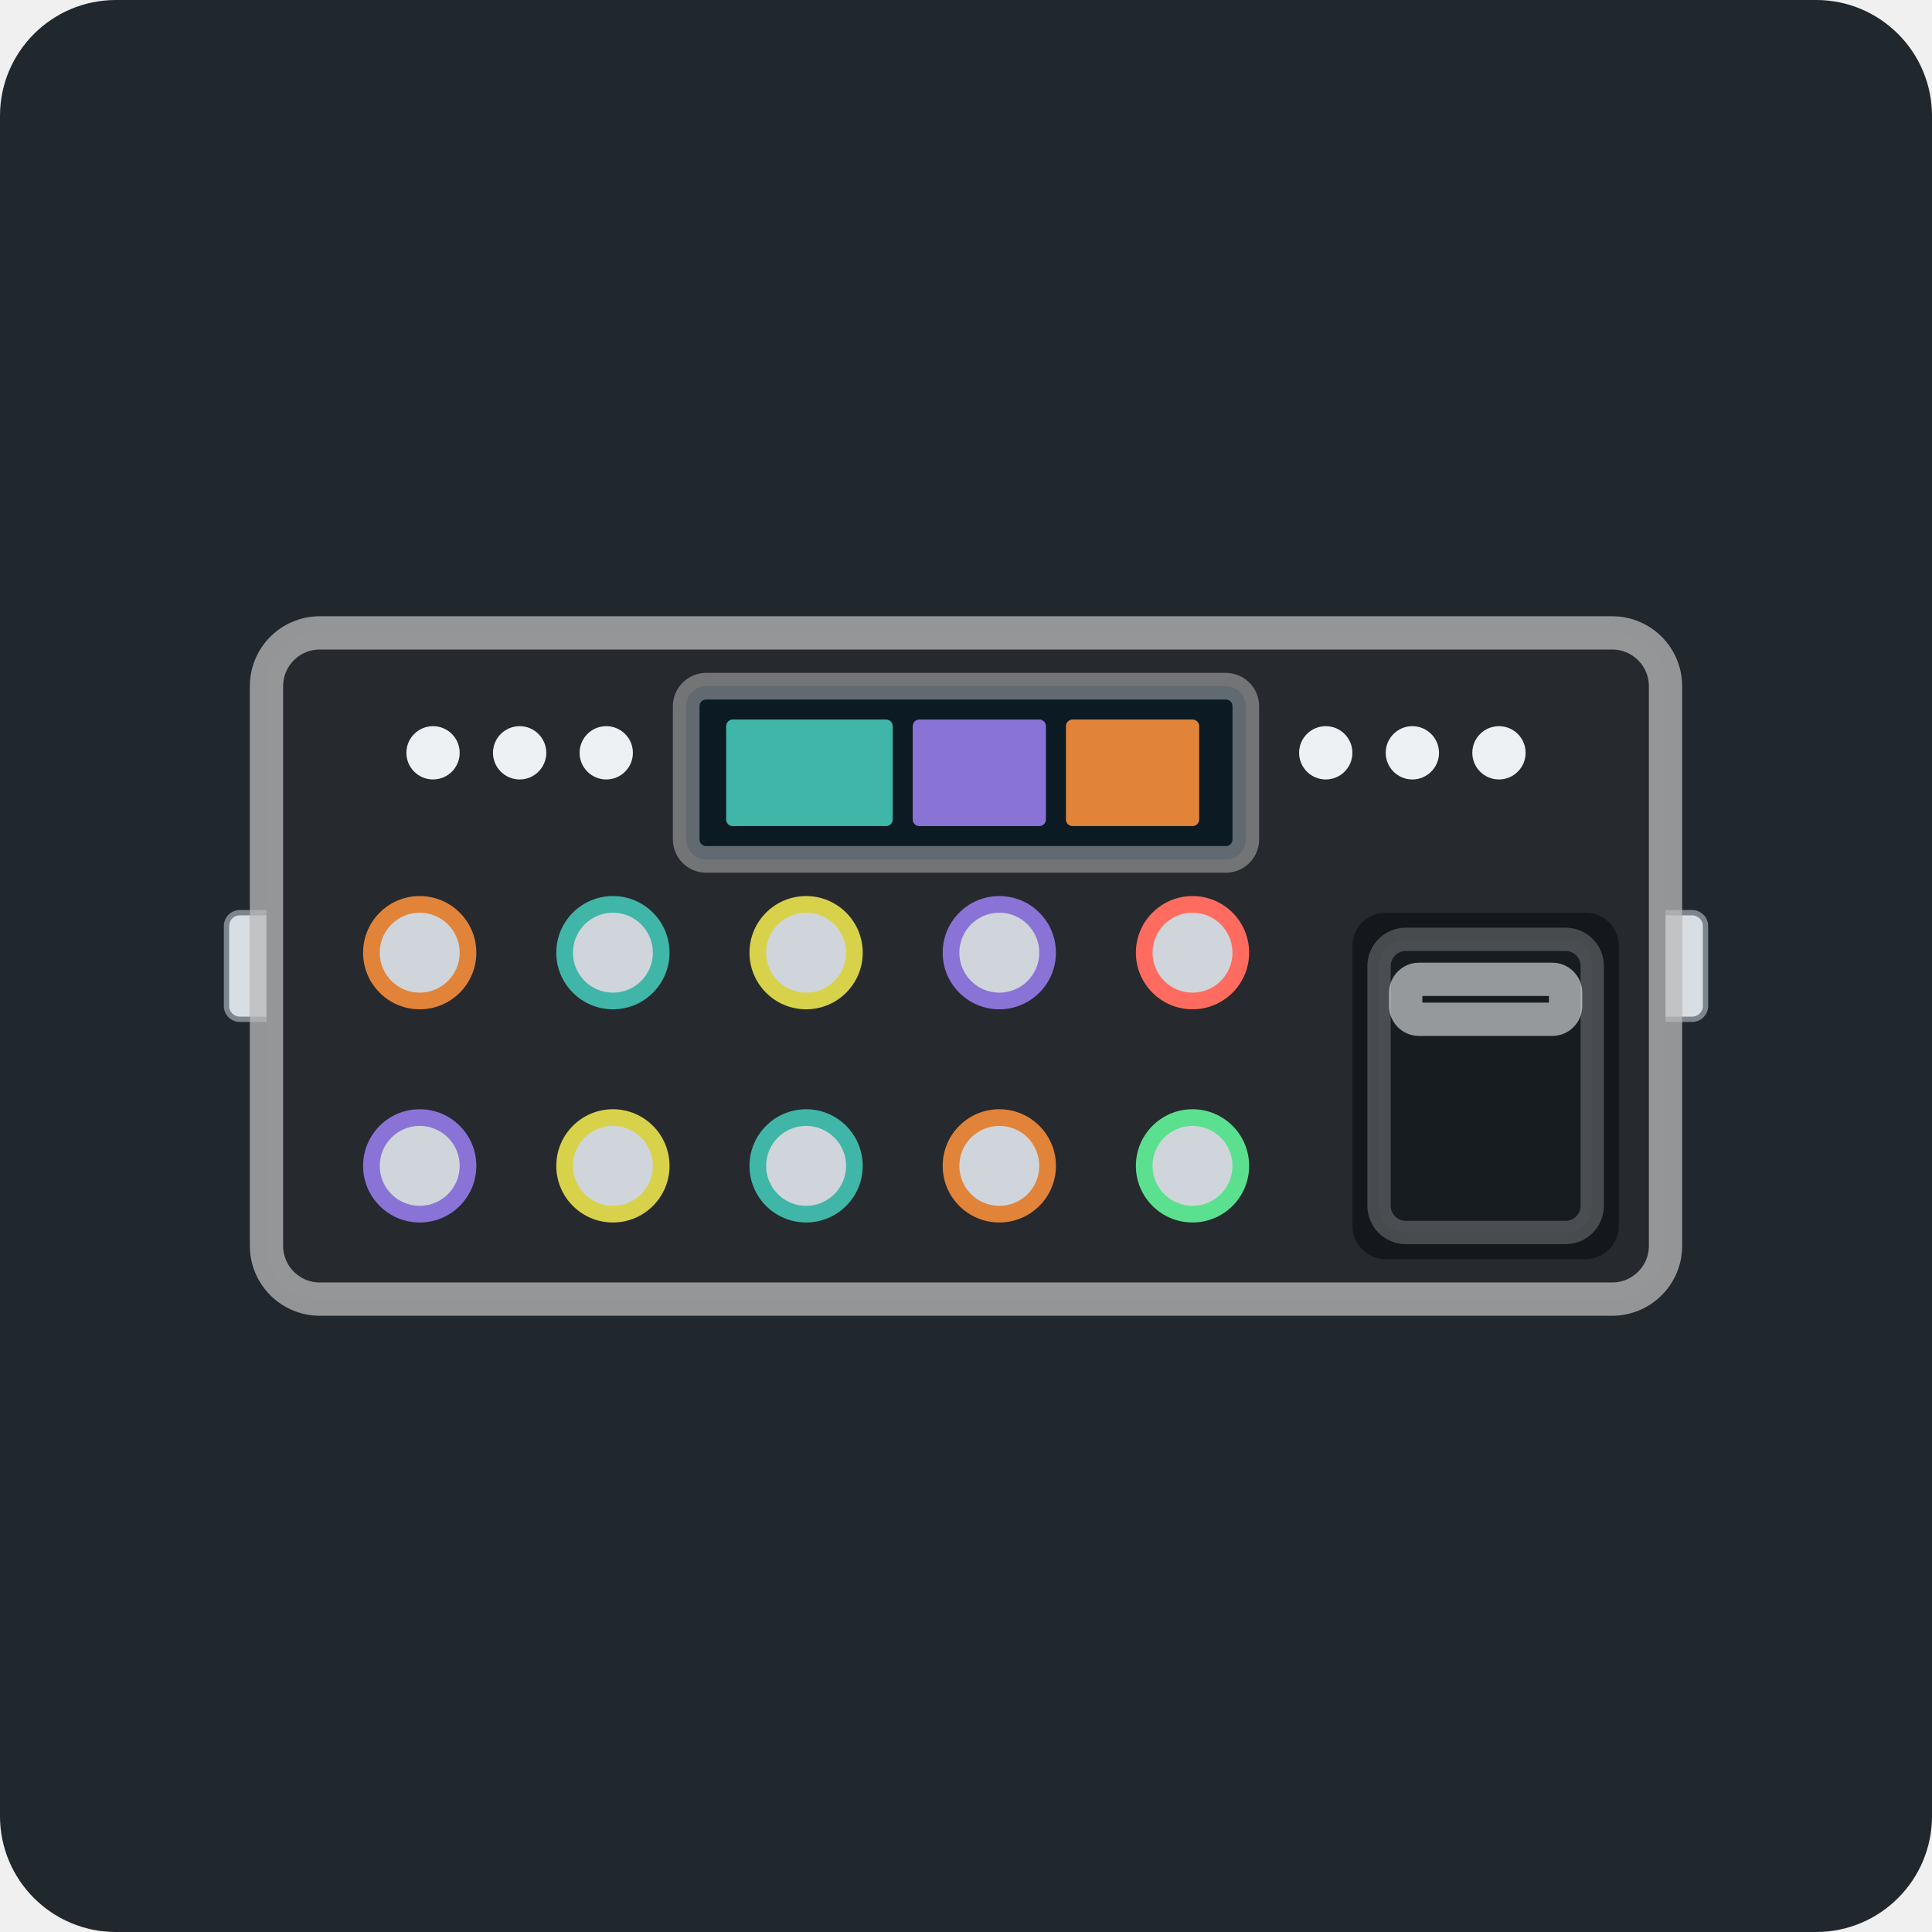
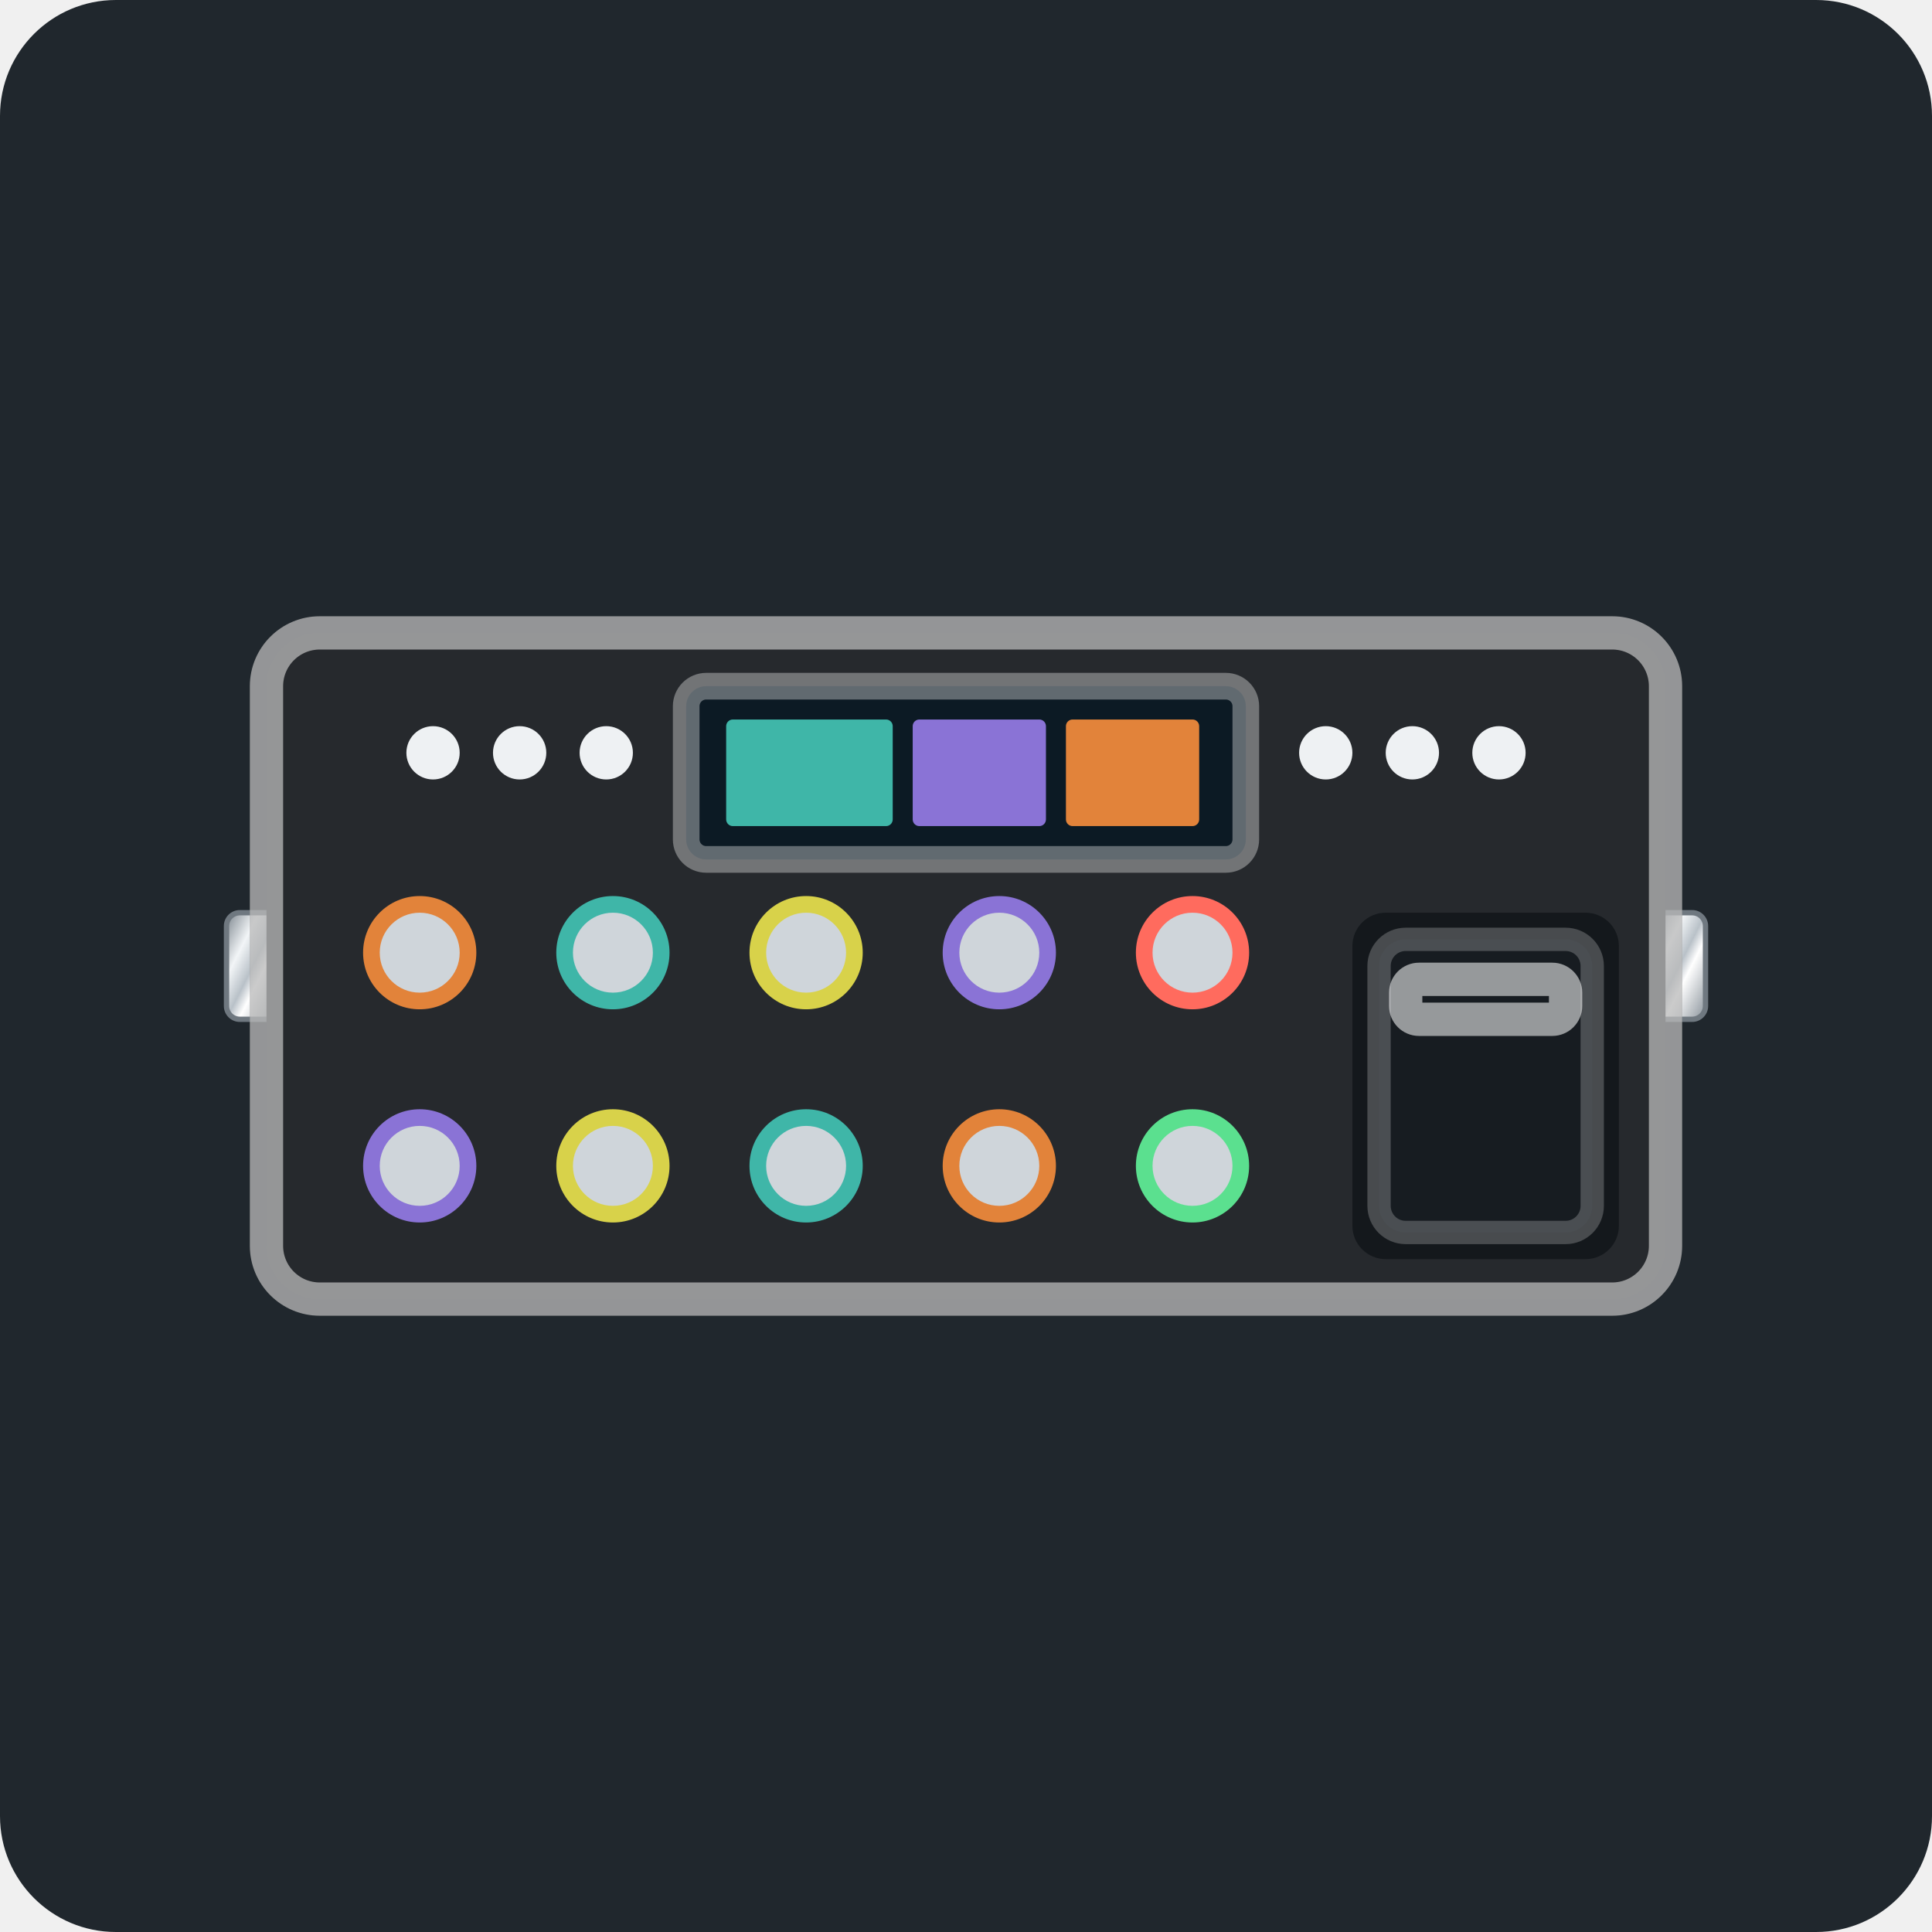
<svg xmlns="http://www.w3.org/2000/svg" viewBox="-1.45 -1.45 2.9 2.9" width="139" height="139">
-   <style>.s-bg{opacity:.5}.s-bpbody{fill:#1f6b5c}.s-bptop{fill:#2a8a76}.s-bpdiv{fill:none;stroke:rgba(0,0,0,.35);stroke-width:.015}.s-bpknob{fill:#16181b;stroke:#c9d0d5;stroke-width:.012}.s-bpmark{fill:none;stroke:#fff;stroke-width:.014;stroke-linecap:round}.s-bpsw{fill:#aab2b9;stroke:#6b747b;stroke-width:.01}.s-bplabel{fill:rgba(255,255,255,.7)}.s-rug{fill:rgba(0,0,0,.24);stroke:rgba(255,255,255,.1);stroke-width:.04}.s-rugline{fill:none;stroke:rgba(255,255,255,.07);stroke-width:.05}.light-deck .s-rug{fill:rgba(0,0,0,.07);stroke:rgba(0,0,0,.14)}.light-deck .s-rugline{stroke:rgba(0,0,0,.08)}.s-kshell{fill:#7a1e2c;stroke:rgba(0,0,0,.45);stroke-width:.025}.s-khoop{fill:none;stroke:#c3cad0;stroke-width:.045}.s-khoopw{fill:#5a1420;stroke:rgba(0,0,0,.35);stroke-width:.015}.s-lug{fill:#b9c1c8;stroke:#5d666d;stroke-width:.012}.s-kwear{fill:rgba(120,100,70,.12)}.s-kheadline{fill:none;stroke:rgba(0,0,0,.18);stroke-width:.012}.s-kglint{fill:none;stroke:rgba(255,255,255,.55);stroke-width:.035;stroke-linecap:round}.s-cymedge{fill:#6e4e16}.s-lathe{fill:none;stroke:rgba(90,58,10,.28);stroke-width:.012}.s-bell{fill:#e9c870;stroke:rgba(90,58,10,.45);stroke-width:.015}.s-bell2{fill:#f5dc93}.s-cymglint{fill:none;stroke:rgba(255,248,220,.6);stroke-width:.06;stroke-linecap:round}.s-cymglint2{fill:none;stroke:rgba(255,248,220,.3);stroke-width:.04;stroke-linecap:round}.s-seat{fill:#1b1d21;stroke:#000;stroke-width:.02}.s-stitch{fill:none;stroke:rgba(255,255,255,.18);stroke-width:.015;stroke-dasharray:.05 .04}.s-kleg{fill:none;stroke:#aab2b9;stroke-width:.05;stroke-linecap:round}.s-kfoot{fill:#22252a}.s-pedal{fill:#2b2f35;stroke:#000;stroke-width:.015}.s-pedaltop{fill:#5d656d}.s-beater{fill:#f1ede4;stroke:#555;stroke-width:.012}.s-erack{fill:none;stroke:#3c4249;stroke-width:.1;stroke-linecap:round;stroke-linejoin:round}.s-eshell{fill:#17191c;stroke:#000;stroke-width:.02}.s-emesh{fill:#3a3f46}.s-ehoop{fill:none;stroke:#8a939b;stroke-width:.035}.s-emeshline{fill:none;stroke:rgba(255,255,255,.08);stroke-width:.012}.s-etower{fill:#1d2024;stroke:#000;stroke-width:.02}.s-ecym{fill:#141518;stroke:#000;stroke-width:.02}.s-ecymzone{fill:none;stroke:rgba(255,255,255,.1);stroke-width:.03}.s-ecymbell{fill:#25282c}.s-emod{fill:#24272c;stroke:#000;stroke-width:.02}.s-escreen{fill:#2f6bf0}.s-hbring{fill:#15171a;stroke:rgba(0,0,0,.5);stroke-width:.008}.s-hbring2{fill:#efe9dc;stroke:#a89b78;stroke-width:.008}.s-hbblk{fill:#1b1c1e;stroke:#000;stroke-width:.006}.s-hbcream{fill:#efe4c4;stroke:#a89b78;stroke-width:.006}.s-pole2{fill:#8f979e}.s-hbgloss{fill:none;stroke:rgba(255,255,255,.6);stroke-width:.01;stroke-linecap:round}.s-guardblk{fill:#141518;stroke:#000;stroke-width:.012}.s-guardpearl{fill:#efeee8;stroke:#b9b5a8;stroke-width:.014}.s-headblk{fill:#141210;stroke:#000;stroke-width:.008}.s-gbind{fill:none;stroke:#efe9d6;stroke-width:.022}.s-flame{fill:none;stroke:rgba(255,255,255,.07);stroke-width:.035;stroke-linecap:round}.s-fhole{fill:none;stroke:#141210;stroke-width:.035;stroke-linecap:round}.s-fdot{fill:#141210}.s-trapeze{fill:#cfd5da;stroke:#6b747b;stroke-width:.008}.s-knobhat{fill:#d8dde1;stroke:#6b747b;stroke-width:.01}.s-knobamb{fill:#c9862a;stroke:#5a3510;stroke-width:.01}.s-switch2{fill:none;stroke:#efe9d6;stroke-width:.022;stroke-linecap:round}.s-mbody{fill:#1d2024;stroke:#000;stroke-width:.008}.s-mbody2{fill:#3a3f45;stroke:#111;stroke-width:.008}.s-msilver{fill:#c3c9ce;stroke:#6b747b;stroke-width:.008}.s-mred{fill:#b8232f;stroke:#4a0c12;stroke-width:.008}.s-mesh{fill:#bcc2c7;stroke:#6b747b;stroke-width:.01}.s-meshline{fill:none;stroke:rgba(0,0,0,.28);stroke-width:.006}.s-meshdk{fill:#2b2f34;stroke:#0d0f11;stroke-width:.01}.s-meshlinelt{fill:none;stroke:rgba(255,255,255,.2);stroke-width:.006}.s-mglint{fill:none;stroke:rgba(255,255,255,.7);stroke-width:.022;stroke-linecap:round}.s-mshine{fill:none;stroke:rgba(255,255,255,.22);stroke-width:.018;stroke-linecap:round}.s-mband{fill:#3b82f6}.s-mled{fill:#22c55e}.s-mledr{fill:#ef4444}.s-mledb{fill:#60a5fa}.s-mscreen{fill:#0c1a24;stroke:rgba(255,255,255,.25);stroke-width:.006}.s-mant{fill:none;stroke:#1d2024;stroke-width:.03;stroke-linecap:round}.s-mbase{fill:#26292e;stroke:#000;stroke-width:.01}.s-mpost{fill:none;stroke:#aab2b9;stroke-width:.04}.s-mpost2{fill:none;stroke:#aab2b9;stroke-width:.035;stroke-linecap:round}.s-myoke{fill:none;stroke:#aab2b9;stroke-width:.03}.s-mchrome{fill:#d4dadf;stroke:#6b747b;stroke-width:.01}.s-mslot{fill:none;stroke:#4b5259;stroke-width:.014}.s-mchromeline{fill:none;stroke:rgba(0,0,0,.18);stroke-width:.01}.s-mneck{fill:none;stroke:#2a2d31;stroke-width:.05;stroke-linecap:round}.s-mneckrib{fill:none;stroke:rgba(255,255,255,.22);stroke-width:.05;stroke-dasharray:.008 .018}.s-mfoam{fill:#1a1b1e;stroke:#000;stroke-width:.008}.s-mcable{fill:none;stroke:#1d2024;stroke-width:.018;stroke-linecap:round}.s-mshock{fill:none;stroke:#3a3f45;stroke-width:.03}.s-melastic{fill:none;stroke:#111;stroke-width:.012}.s-mgold{fill:#d8c48e;stroke:#8a7a48;stroke-width:.008}.s-rosette{fill:#2a1a10}.s-rosette2{fill:#e9dcc0}.s-shole{fill:#120c08}.s-abridge{fill:#2c1a12;stroke:#120a06;stroke-width:.01}.s-asaddle{fill:none;stroke:#f1ead8;stroke-width:.02;stroke-linecap:round}.s-apin{fill:#f1ead8;stroke:#8a7f62;stroke-width:.006}.s-dicase{fill:#1e3a8a}.s-ditop{fill:#2f6bf0}.s-dicap{fill:#3f4752;stroke:rgba(0,0,0,.35);stroke-width:.01}.s-discrew{fill:#9aa3ab}.s-dihole{fill:#0e1114}.s-dipin{fill:#d9dee2}.s-dilabel{fill:rgba(255,255,255,.82)}.s-dislot{fill:#0f1a3d}.s-diglint{fill:rgba(255,255,255,.14)}.s-sb1{fill:#2a120a}.s-sb2{fill:#6e2a10}.s-sb3{fill:#c9731f}.s-sb4{fill:#f0ac45}.s-red1{fill:#7d141c}.s-red2{fill:#b5222c}.s-red3{fill:#d43c42}.s-arm{fill:none;stroke:#d9dee2;stroke-width:.018;stroke-linecap:round}.s-gloss2{fill:none;stroke:rgba(255,255,255,.28);stroke-width:.035;stroke-linecap:round}.s-bodyrim{fill:none;stroke:rgba(0,0,0,.55);stroke-width:.018}.s-guard{fill:#f3f0e6;stroke:#bdb6a4;stroke-width:.014}.s-tort{fill:#3a160b}.s-tortspot{fill:#9c4a1c;opacity:.5}.s-tortspot2{fill:#c27a3a;opacity:.32}.s-guardrim{fill:none;stroke:#e9dccb;stroke-width:.012}.s-screw{fill:#cfd5da}.s-maple2{fill:#e6c487;stroke:#a87f3f;stroke-width:.008}.s-rosewood{fill:#3b2217;stroke:#1d100a;stroke-width:.008}.s-headrim{fill:none;stroke:#8c6530;stroke-width:.01}.s-fret2{fill:none;stroke:#d9dde0;stroke-width:.007}.s-pearl{fill:#efe9dc}.s-nut{fill:none;stroke:#f4f1e8;stroke-width:.02}.s-chrome2{fill:#d9dee2;stroke:#7d868d;stroke-width:.008}.s-saddle{fill:#aab2b9;stroke:#6b747b;stroke-width:.006}.s-coil{fill:#f2ead2;stroke:#a89b78;stroke-width:.008}.s-pole{fill:#5c5f63}.s-coilb{fill:#141414;stroke:#3a3a3a;stroke-width:.008}.s-pole2{fill:#8f979d}.s-knob{fill:#f2ead2;stroke:#8a7f62;stroke-width:.01}.s-knob2{fill:#2a2a2a;stroke:#b8bfc4;stroke-width:.012}.s-switch{fill:none;stroke:#f2ead2;stroke-width:.03;stroke-linecap:round}.s-str2{fill:none;stroke:rgba(235,238,240,.75);stroke-width:.005}.s-str3{fill:none;stroke:rgba(225,228,230,.8);stroke-width:.009}.s-plate{fill:rgba(214,176,74,.28);stroke:rgba(214,176,74,.6);stroke-width:.04}.s-string{fill:none;stroke:rgba(240,225,190,.45);stroke-width:.02}.s-gloss{fill:none;stroke:rgba(255,255,255,.3);stroke-width:.05;stroke-linecap:round}.s-pad{fill:#e9a23b}.s-pad2{fill:#3fb8c9}.s-plexi{fill:rgba(170,215,255,.32);stroke:rgba(200,230,255,.85);stroke-width:.05}.s-shine{fill:none;stroke:rgba(255,255,255,.55);stroke-width:.03;stroke-linecap:round}.s-staff{fill:none;stroke:rgba(20,24,28,.4);stroke-width:.018}.s-lyric{fill:rgba(255,255,255,.75)}.s-brassline{fill:none;stroke:#d6b04a;stroke-width:.08;stroke-linecap:round}.s-valve{fill:#f0d27a;stroke:#8a6a1f;stroke-width:.02}.s-line{fill:none;stroke:rgba(255,255,255,.55);stroke-width:.05;stroke-linecap:round;stroke-linejoin:round}.s-thin{fill:none;stroke:rgba(255,255,255,.32);stroke-width:.035;stroke-linecap:round}.s-boom{fill:none;stroke:#e8ecef;stroke-width:.06;stroke-linecap:round}.s-edge{stroke:rgba(0,0,0,.45);stroke-width:.05}.s-dark{fill:#14181c}.s-white{fill:#eef1f3}.s-head{fill:rgba(255,255,255,.13)}.s-glass{fill:#0c1a24;stroke:rgba(255,255,255,.35);stroke-width:.04}.s-grille{fill:#171c21;stroke:rgba(255,255,255,.22);stroke-width:.035}.s-metal{fill:rgba(222,184,86,.42);stroke:#e1bd5f;stroke-width:.045}.s-led{fill:#5be08f}.s-red{fill:#ff6b5e}.s-port{fill:#14181c;stroke:rgba(255,255,255,.6);stroke-width:.03}.s-acrylic{fill:rgba(170,215,255,.16);stroke:rgba(190,225,255,.75);stroke-width:.05}.s-beam{fill:rgba(255,214,110,.09)}.s-ped1{fill:#3fb6a8}.s-ped2{fill:#e2833a}.s-ped3{fill:#d8d24a}.s-ped4{fill:#8a73d6}.s-deck{fill:rgba(255,255,255,.05);stroke:rgba(255,255,255,.45);stroke-width:.07;stroke-dasharray:.3 .2}.s-spruce{fill:#d8ad6c}.s-burst{fill:#3b1d10}.s-burstin{fill:#cf7a2b}.s-navy{fill:#33507c}.s-maple{fill:#e3c389}.s-rose{fill:#2b1c13}.s-varnish{fill:#a24f25}.s-pg{fill:#f2efe8}.s-cream{fill:#efe6d2}.s-chrome{fill:#cfd5da}.s-str{fill:none;stroke:rgba(255,255,255,.45);stroke-width:.006}.s-bind{fill:none;stroke:#2a1a10;stroke-width:.018}.s-fret{fill:none;stroke:rgba(255,255,255,.35);stroke-width:.008}.s-cab{fill:#2b3640}.s-cabtop{fill:#36434f}.s-mesh{fill:#14181c}.s-cone{fill:#5d6a77}.s-dot{fill:rgba(255,255,255,.2)}.s-txt{fill:rgba(255,255,255,.55);font:700 .3px Archivo,Arial,sans-serif;letter-spacing:.02px}.s-wood{fill:#c08a4e}.s-wood2{fill:#7a5232}.s-red2{fill:#b5413a}.s-blk{fill:#26292d}.s-brass{fill:#d6b04a}.c-audio{fill:#2e6a99}.c-inst{fill:#6b51a3}.c-power{fill:#b85a22}.c-infra{fill:#44535e}.c-video{fill:#a3426b}</style>
+   <style>.s-bg{opacity:.5}.s-bpbody{fill:#1f6b5c}.s-bptop{fill:#2a8a76}.s-bpdiv{fill:none;stroke:rgba(0,0,0,.35);stroke-width:.015}.s-bpknob{fill:#16181b;stroke:#c9d0d5;stroke-width:.012}.s-bpmark{fill:none;stroke:#fff;stroke-width:.014;stroke-linecap:round}.s-bpsw{fill:#aab2b9;stroke:#6b747b;stroke-width:.01}.s-bplabel{fill:rgba(255,255,255,.7)}.s-rug{fill:rgba(0,0,0,.24);stroke:rgba(255,255,255,.1);stroke-width:.04}.s-rugline{fill:none;stroke:rgba(255,255,255,.07);stroke-width:.05}.light-deck .s-rug{fill:rgba(0,0,0,.07);stroke:rgba(0,0,0,.14)}.light-deck .s-rugline{stroke:rgba(0,0,0,.08)}.s-kshell{fill:#7a1e2c;stroke:rgba(0,0,0,.45);stroke-width:.025}.s-khoop{fill:none;stroke:#c3cad0;stroke-width:.045}.s-khoopw{fill:#5a1420;stroke:rgba(0,0,0,.35);stroke-width:.015}.s-lug{fill:#b9c1c8;stroke:#5d666d;stroke-width:.012}.s-kwear{fill:rgba(120,100,70,.12)}.s-kheadline{fill:none;stroke:rgba(0,0,0,.18);stroke-width:.012}.s-kglint{fill:none;stroke:rgba(255,255,255,.55);stroke-width:.035;stroke-linecap:round}.s-cymedge{fill:#6e4e16}.s-lathe{fill:none;stroke:rgba(90,58,10,.28);stroke-width:.012}.s-bell{fill:#e9c870;stroke:rgba(90,58,10,.45);stroke-width:.015}.s-bell2{fill:#f5dc93}.s-cymglint{fill:none;stroke:rgba(255,248,220,.6);stroke-width:.06;stroke-linecap:round}.s-cymglint2{fill:none;stroke:rgba(255,248,220,.3);stroke-width:.04;stroke-linecap:round}.s-seat{fill:#1b1d21;stroke:#000;stroke-width:.02}.s-stitch{fill:none;stroke:rgba(255,255,255,.18);stroke-width:.015;stroke-dasharray:.05 .04}.s-kleg{fill:none;stroke:#aab2b9;stroke-width:.05;stroke-linecap:round}.s-kfoot{fill:#22252a}.s-pedal{fill:#2b2f35;stroke:#000;stroke-width:.015}.s-pedaltop{fill:#5d656d}.s-beater{fill:#f1ede4;stroke:#555;stroke-width:.012}.s-erack{fill:none;stroke:#3c4249;stroke-width:.1;stroke-linecap:round;stroke-linejoin:round}.s-eshell{fill:#17191c;stroke:#000;stroke-width:.02}.s-emesh{fill:#3a3f46}.s-ehoop{fill:none;stroke:#8a939b;stroke-width:.035}.s-emeshline{fill:none;stroke:rgba(255,255,255,.08);stroke-width:.012}.s-etower{fill:#1d2024;stroke:#000;stroke-width:.02}.s-ecym{fill:#141518;stroke:#000;stroke-width:.02}.s-ecymzone{fill:none;stroke:rgba(255,255,255,.1);stroke-width:.03}.s-ecymbell{fill:#25282c}.s-emod{fill:#24272c;stroke:#000;stroke-width:.02}.s-escreen{fill:#2f6bf0}.s-hbring{fill:#15171a;stroke:rgba(0,0,0,.5);stroke-width:.008}.s-hbring2{fill:#efe9dc;stroke:#a89b78;stroke-width:.008}.s-hbblk{fill:url(#spHB);stroke:#000;stroke-width:.006}.s-hbcream{fill:#efe4c4;stroke:#a89b78;stroke-width:.006}.s-pole2{fill:#8f979e}.s-hbgloss{fill:none;stroke:rgba(255,255,255,.6);stroke-width:.01;stroke-linecap:round}.s-guardblk{fill:url(#spGuardB);stroke:#000;stroke-width:.012}.s-guardpearl{fill:url(#spPearl);stroke:#b9b5a8;stroke-width:.014}.s-headblk{fill:url(#spHead);stroke:#000;stroke-width:.008}.s-gbind{fill:none;stroke:#efe9d6;stroke-width:.014}.s-flame{fill:none;stroke:rgba(255,255,255,.07);stroke-width:.035;stroke-linecap:round}.s-fhole{fill:none;stroke:#141210;stroke-width:.022;stroke-linecap:round}.s-fdot{fill:#141210}.s-trapeze{fill:#cfd5da;stroke:#6b747b;stroke-width:.008}.s-knobhat{fill:url(#spChrome);stroke:#6b747b;stroke-width:.01}.s-knobamb{fill:url(#spKnobA);stroke:#5a3510;stroke-width:.01}.s-switch2{fill:none;stroke:#efe9d6;stroke-width:.022;stroke-linecap:round}.s-mbody{fill:url(#spMicBlk);stroke:#000;stroke-width:.008}.s-mbody2{fill:#3a3f45;stroke:#111;stroke-width:.008}.s-msilver{fill:url(#spMicSil);stroke:#6b747b;stroke-width:.008}.s-mred{fill:url(#spMicRed);stroke:#4a0c12;stroke-width:.008}.s-mesh{fill:url(#spMesh);stroke:#6b747b;stroke-width:.01}.s-meshline{fill:none;stroke:rgba(0,0,0,.28);stroke-width:.006}.s-meshdk{fill:url(#spMeshDk);stroke:#0d0f11;stroke-width:.01}.s-meshlinelt{fill:none;stroke:rgba(255,255,255,.2);stroke-width:.006}.s-mglint{fill:none;stroke:rgba(255,255,255,.7);stroke-width:.022;stroke-linecap:round}.s-mshine{fill:none;stroke:rgba(255,255,255,.22);stroke-width:.018;stroke-linecap:round}.s-mband{fill:#3b82f6}.s-mled{fill:#22c55e}.s-mledr{fill:#ef4444}.s-mledb{fill:#60a5fa}.s-mscreen{fill:#0c1a24;stroke:rgba(255,255,255,.25);stroke-width:.006}.s-mant{fill:none;stroke:#1d2024;stroke-width:.03;stroke-linecap:round}.s-mbase{fill:#26292e;stroke:#000;stroke-width:.01}.s-mpost{fill:none;stroke:#aab2b9;stroke-width:.04}.s-mpost2{fill:none;stroke:#aab2b9;stroke-width:.035;stroke-linecap:round}.s-myoke{fill:none;stroke:#aab2b9;stroke-width:.03}.s-mchrome{fill:url(#spChrome);stroke:#6b747b;stroke-width:.01}.s-mslot{fill:none;stroke:#4b5259;stroke-width:.014}.s-mchromeline{fill:none;stroke:rgba(0,0,0,.18);stroke-width:.01}.s-mneck{fill:none;stroke:#2a2d31;stroke-width:.05;stroke-linecap:round}.s-mneckrib{fill:none;stroke:rgba(255,255,255,.22);stroke-width:.05;stroke-dasharray:.008 .018}.s-mfoam{fill:#1a1b1e;stroke:#000;stroke-width:.008}.s-mcable{fill:none;stroke:#1d2024;stroke-width:.018;stroke-linecap:round}.s-mshock{fill:none;stroke:#3a3f45;stroke-width:.03}.s-melastic{fill:none;stroke:#111;stroke-width:.012}.s-mgold{fill:url(#spGold);stroke:#8a7a48;stroke-width:.008}.s-rosette{fill:#2a1a10}.s-rosette2{fill:#e9dcc0}.s-shole{fill:#120c08}.s-abridge{fill:#2c1a12;stroke:#120a06;stroke-width:.01}.s-asaddle{fill:none;stroke:#f1ead8;stroke-width:.02;stroke-linecap:round}.s-apin{fill:#f1ead8;stroke:#8a7f62;stroke-width:.006}.s-dicase{fill:#1e3a8a}.s-ditop{fill:#2f6bf0}.s-dicap{fill:#3f4752;stroke:rgba(0,0,0,.35);stroke-width:.01}.s-discrew{fill:#9aa3ab}.s-dihole{fill:#0e1114}.s-dipin{fill:#d9dee2}.s-dilabel{fill:rgba(255,255,255,.82)}.s-dislot{fill:#0f1a3d}.s-diglint{fill:rgba(255,255,255,.14)}.s-sb1{fill:#2a120a}.s-sb2{fill:#6e2a10}.s-sb3{fill:#c9731f}.s-sb4{fill:#f0ac45}.s-red1{fill:#7d141c}.s-red2{fill:#b5222c}.s-red3{fill:#d43c42}.s-arm{fill:none;stroke:#d9dee2;stroke-width:.018;stroke-linecap:round}.s-gloss2{fill:none;stroke:rgba(255,255,255,.28);stroke-width:.035;stroke-linecap:round}.s-bodyrim{fill:none;stroke:rgba(0,0,0,.55);stroke-width:.018}.s-guard{fill:url(#spGuardW);stroke:#bdb6a4;stroke-width:.012}.s-guardbevel{fill:none;stroke:rgba(255,255,255,.45);stroke-width:.008}.s-roundover{fill:none;stroke:rgba(0,0,0,.32);stroke-width:.036}.s-roundlight{fill:none;stroke:rgba(255,255,255,.18);stroke-width:.018}.s-strw{fill:none;stroke:rgba(214,200,170,.85);stroke-width:.007}.s-tort{fill:#3a160b}.s-tortspot{fill:#9c4a1c;opacity:.5}.s-tortspot2{fill:#c27a3a;opacity:.32}.s-guardrim{fill:none;stroke:#e9dccb;stroke-width:.012}.s-screw{fill:#cfd5da}.s-maple2{fill:url(#spMaple);stroke:#a87f3f;stroke-width:.008}.s-rosewood{fill:url(#spRose);stroke:#1d100a;stroke-width:.008}.s-headrim{fill:none;stroke:#8c6530;stroke-width:.01}.s-fret2{fill:none;stroke:#d9dde0;stroke-width:.007}.s-pearl{fill:#efe9dc}.s-nut{fill:none;stroke:#f4f1e8;stroke-width:.02}.s-chrome2{fill:url(#spChrome);stroke:#6f7880;stroke-width:.008}.s-saddle{fill:#aab2b9;stroke:#6b747b;stroke-width:.006}.s-coil{fill:url(#spCoil);stroke:#a89b78;stroke-width:.008}.s-pole{fill:#5c5f63}.s-coilb{fill:#141414;stroke:#3a3a3a;stroke-width:.008}.s-pole2{fill:#8f979d}.s-knob{fill:url(#spKnobC);stroke:#8a7f62;stroke-width:.01}.s-knob2{fill:url(#spKnobB);stroke:#b8bfc4;stroke-width:.012}.s-switch{fill:none;stroke:#f2ead2;stroke-width:.03;stroke-linecap:round}.s-str2{fill:none;stroke:rgba(235,238,240,.75);stroke-width:.005}.s-str3{fill:none;stroke:rgba(225,228,230,.8);stroke-width:.009}.s-plate{fill:rgba(214,176,74,.28);stroke:rgba(214,176,74,.6);stroke-width:.04}.s-string{fill:none;stroke:rgba(240,225,190,.45);stroke-width:.02}.s-gloss{fill:none;stroke:rgba(255,255,255,.3);stroke-width:.05;stroke-linecap:round}.s-pad{fill:#e9a23b}.s-pad2{fill:#3fb8c9}.s-plexi{fill:rgba(170,215,255,.32);stroke:rgba(200,230,255,.85);stroke-width:.05}.s-shine{fill:none;stroke:rgba(255,255,255,.55);stroke-width:.03;stroke-linecap:round}.s-staff{fill:none;stroke:rgba(20,24,28,.4);stroke-width:.018}.s-lyric{fill:rgba(255,255,255,.75)}.s-brassline{fill:none;stroke:#d6b04a;stroke-width:.08;stroke-linecap:round}.s-valve{fill:#f0d27a;stroke:#8a6a1f;stroke-width:.02}.s-line{fill:none;stroke:rgba(255,255,255,.55);stroke-width:.05;stroke-linecap:round;stroke-linejoin:round}.s-thin{fill:none;stroke:rgba(255,255,255,.32);stroke-width:.035;stroke-linecap:round}.s-boom{fill:none;stroke:#e8ecef;stroke-width:.06;stroke-linecap:round}.s-edge{stroke:rgba(0,0,0,.45);stroke-width:.05}.s-dark{fill:#14181c}.s-white{fill:#eef1f3}.s-head{fill:rgba(255,255,255,.13)}.s-glass{fill:#0c1a24;stroke:rgba(255,255,255,.35);stroke-width:.04}.s-grille{fill:#171c21;stroke:rgba(255,255,255,.22);stroke-width:.035}.s-metal{fill:rgba(222,184,86,.42);stroke:#e1bd5f;stroke-width:.045}.s-led{fill:#5be08f}.s-red{fill:#ff6b5e}.s-port{fill:#14181c;stroke:rgba(255,255,255,.6);stroke-width:.03}.s-acrylic{fill:rgba(170,215,255,.16);stroke:rgba(190,225,255,.75);stroke-width:.05}.s-beam{fill:rgba(255,214,110,.09)}.s-ped1{fill:#3fb6a8}.s-ped2{fill:#e2833a}.s-ped3{fill:#d8d24a}.s-ped4{fill:#8a73d6}.s-deck{fill:rgba(255,255,255,.05);stroke:rgba(255,255,255,.45);stroke-width:.07;stroke-dasharray:.3 .2}.s-spruce{fill:#d8ad6c}.s-burst{fill:#3b1d10}.s-burstin{fill:#cf7a2b}.s-navy{fill:#33507c}.s-maple{fill:#e3c389}.s-rose{fill:#2b1c13}.s-varnish{fill:#a24f25}.s-pg{fill:#f2efe8}.s-cream{fill:#efe6d2}.s-chrome{fill:#cfd5da}.s-str{fill:none;stroke:rgba(255,255,255,.45);stroke-width:.006}.s-bind{fill:none;stroke:#2a1a10;stroke-width:.018}.s-fret{fill:none;stroke:rgba(255,255,255,.35);stroke-width:.008}.s-cab{fill:#2b3640}.s-cabtop{fill:#36434f}.s-mesh{fill:#14181c}.s-cone{fill:#5d6a77}.s-dot{fill:rgba(255,255,255,.2)}.s-txt{fill:rgba(255,255,255,.55);font:700 .3px Archivo,Arial,sans-serif;letter-spacing:.02px}.s-wood{fill:#c08a4e}.s-wood2{fill:#7a5232}.s-red2{fill:#b5413a}.s-blk{fill:#26292d}.s-brass{fill:#d6b04a}.c-audio{fill:#2e6a99}.c-inst{fill:#6b51a3}.c-power{fill:#b85a22}.c-infra{fill:#44535e}.c-video{fill:#a3426b}</style>
+   <defs>
+     <filter id="spShadow" x="-30%" y="-30%" width="160%" height="160%">
+       <feGaussianBlur stdDeviation=".045" />
+     </filter>
+     <filter id="spMic" x="-35%" y="-35%" width="170%" height="170%">
+       <feMorphology in="SourceAlpha" operator="dilate" radius=".007" result="d" />
+       <feFlood flood-color="#fff" flood-opacity=".16" />
+       <feComposite in2="d" operator="in" result="rim" />
+       <feGaussianBlur in="SourceAlpha" stdDeviation=".025" result="b" />
+       <feOffset in="b" dx=".025" dy=".04" result="o" />
+       <feComponentTransfer in="o" result="sh">
+         <feFuncA type="linear" slope=".65" />
+       </feComponentTransfer>
+       <feMerge>
+         <feMergeNode in="sh" />
+         <feMergeNode in="rim" />
+         <feMergeNode in="SourceGraphic" />
+       </feMerge>
+     </filter>
+     <radialGradient id="spSpec" cx="0.5" cy="0.5" r=".6">
+       <stop offset="0" stop-color="#fff" stop-opacity="0.55" />
+       <stop offset="0.45" stop-color="#fff" stop-opacity="0.16" />
+       <stop offset="1" stop-color="#fff" stop-opacity="0" />
+     </radialGradient>
+     <linearGradient id="spChrome" x1="0" y1="0" x2="1" y2="1">
+       <stop offset="0" stop-color="#7f8890" />
+       <stop offset="0.3" stop-color="#f2f5f7" />
+       <stop offset="0.5" stop-color="#b9c1c8" />
+       <stop offset="0.62" stop-color="#ffffff" />
+       <stop offset="1" stop-color="#8a939b" />
+     </linearGradient>
+     <linearGradient id="spMaple" x1="0" y1="0" x2="1" y2="0">
+       <stop offset="0" stop-color="#c4924c" />
+       <stop offset="0.25" stop-color="#e9c68a" />
+       <stop offset="0.5" stop-color="#f4dcaa" />
+       <stop offset="0.75" stop-color="#e9c68a" />
+       <stop offset="1" stop-color="#c4924c" />
+     </linearGradient>
+     <linearGradient id="spRose" x1="0" y1="0" x2="1" y2="0">
+       <stop offset="0" stop-color="#1c0f09" />
+       <stop offset="0.5" stop-color="#432719" />
+       <stop offset="1" stop-color="#1c0f09" />
+     </linearGradient>
+     <linearGradient id="spGuardW" x1="0" y1="0" x2="0" y2="1">
+       <stop offset="0" stop-color="#ffffff" />
+       <stop offset="1" stop-color="#e7e1d3" />
+     </linearGradient>
+     <linearGradient id="spGuardB" x1="0" y1="0" x2="0" y2="1">
+       <stop offset="0" stop-color="#3a3c40" />
+       <stop offset="1" stop-color="#0b0c0d" />
+     </linearGradient>
+     <linearGradient id="spPearl" x1="0" y1="0" x2="0" y2="1">
+       <stop offset="0" stop-color="#fdfcf9" />
+       <stop offset="0.5" stop-color="#e4e8ee" />
+       <stop offset="1" stop-color="#f6efe4" />
+     </linearGradient>
+     <linearGradient id="spCoil" x1="0" y1="0" x2="0" y2="1">
+       <stop offset="0" stop-color="#fff9e6" />
+       <stop offset="1" stop-color="#ddcfa6" />
+     </linearGradient>
+     <linearGradient id="spHB" x1="0" y1="0" x2="0" y2="1">
+       <stop offset="0" stop-color="#4a4d52" />
+       <stop offset="1" stop-color="#101113" />
+     </linearGradient>
+     <linearGradient id="spHead" x1="0" y1="0" x2="0" y2="1">
+       <stop offset="0" stop-color="#2e2925" />
+       <stop offset="1" stop-color="#0b0a09" />
+     </linearGradient>
+     <radialGradient id="spKnobC" cx="0.35" cy="0.3" r=".6">
+       <stop offset="0" stop-color="#fffbf2" />
+       <stop offset="1" stop-color="#cfc4a6" />
+     </radialGradient>
+     <radialGradient id="spKnobB" cx="0.35" cy="0.3" r=".6">
+       <stop offset="0" stop-color="#62666c" />
+       <stop offset="1" stop-color="#0f1012" />
+     </radialGradient>
+     <radialGradient id="spKnobA" cx="0.35" cy="0.3" r=".6">
+       <stop offset="0" stop-color="#f0b45a" />
+       <stop offset="1" stop-color="#8a4f14" />
+     </radialGradient>
+     <linearGradient id="spMicBlk" x1="0" y1="0" x2="1" y2="0">
+       <stop offset="0" stop-color="#121417" />
+       <stop offset="0.3" stop-color="#4d535a" />
+       <stop offset="0.55" stop-color="#23262b" />
+       <stop offset="1" stop-color="#0c0e10" />
+     </linearGradient>
+     <linearGradient id="spMicSil" x1="0" y1="0" x2="1" y2="0">
+       <stop offset="0" stop-color="#7f8890" />
+       <stop offset="0.3" stop-color="#f3f6f8" />
+       <stop offset="0.55" stop-color="#c3c9ce" />
+       <stop offset="1" stop-color="#737c84" />
+     </linearGradient>
+     <linearGradient id="spMicRed" x1="0" y1="0" x2="1" y2="0">
+       <stop offset="0" stop-color="#5e0b14" />
+       <stop offset="0.3" stop-color="#e8505b" />
+       <stop offset="0.55" stop-color="#b8232f" />
+       <stop offset="1" stop-color="#4f0810" />
+     </linearGradient>
+     <linearGradient id="spGold" x1="0" y1="0" x2="1" y2="0">
+       <stop offset="0" stop-color="#b99a52" />
+       <stop offset="0.35" stop-color="#f6e7b8" />
+       <stop offset="1" stop-color="#a88a44" />
+     </linearGradient>
+     <radialGradient id="spMesh" cx="0.38" cy="0.32" r=".6">
+       <stop offset="0" stop-color="#ffffff" />
+       <stop offset="0.45" stop-color="#cdd3d8" />
+       <stop offset="1" stop-color="#7a838b" />
+     </radialGradient>
+     <radialGradient id="spMeshDk" cx="0.38" cy="0.32" r=".6">
+       <stop offset="0" stop-color="#737a82" />
+       <stop offset="0.5" stop-color="#2d3136" />
+       <stop offset="1" stop-color="#0c0e10" />
+     </radialGradient>
+     <radialGradient id="spFin_bass" cx=".5" cy=".64" r=".66" fx=".46" fy=".58">
+       <stop offset="0" stop-color="#e35a5e" />
+       <stop offset="0.424" stop-color="#d8424a" />
+       <stop offset="0.594" stop-color="#c4262f" />
+       <stop offset="0.789" stop-color="#9a1823" />
+       <stop offset="1" stop-color="#5a0c13" />
+     </radialGradient>
+     <radialGradient id="spFin_acoustic" cx=".5" cy=".64" r=".66" fx=".46" fy=".58">
+       <stop offset="0" stop-color="#f3ddae" />
+       <stop offset="0.394" stop-color="#efd5a0" />
+       <stop offset="0.523" stop-color="#e6c487" />
+       <stop offset="0.67" stop-color="#d6a865" />
+       <stop offset="0.83" stop-color="#b47c3c" />
+       <stop offset="1" stop-color="#6a3c14" />
+     </radialGradient>
+     <radialGradient id="spFin_s_burst" cx=".5" cy=".64" r=".66" fx=".46" fy=".58">
+       <stop offset="0" stop-color="#f6bd58" />
+       <stop offset="0.394" stop-color="#eda443" />
+       <stop offset="0.523" stop-color="#cf7a22" />
+       <stop offset="0.67" stop-color="#8e3a10" />
+       <stop offset="0.83" stop-color="#4a1a09" />
+       <stop offset="1" stop-color="#1e0c06" />
+     </radialGradient>
+     <radialGradient id="spFin_t_burst" cx=".5" cy=".64" r=".66" fx=".46" fy=".58">
+       <stop offset="0" stop-color="#ecc47c" />
+       <stop offset="0.394" stop-color="#e0ad5c" />
+       <stop offset="0.523" stop-color="#b9772f" />
+       <stop offset="0.67" stop-color="#6e3412" />
+       <stop offset="0.83" stop-color="#36160a" />
+       <stop offset="1" stop-color="#140904" />
+     </radialGradient>
+     <radialGradient id="spFin_dc_purple" cx=".5" cy=".64" r=".66" fx=".46" fy=".58">
+       <stop offset="0" stop-color="#a07ee4" />
+       <stop offset="0.394" stop-color="#8a62d6" />
+       <stop offset="0.523" stop-color="#6c40bd" />
+       <stop offset="0.67" stop-color="#4b2390" />
+       <stop offset="0.83" stop-color="#271050" />
+       <stop offset="1" stop-color="#12061f" />
+     </radialGradient>
+     <radialGradient id="spFin_s_gold" cx=".5" cy=".64" r=".66" fx=".46" fy=".58">
+       <stop offset="0" stop-color="#f4d98a" />
+       <stop offset="0.394" stop-color="#ecc96e" />
+       <stop offset="0.523" stop-color="#d9ae4c" />
+       <stop offset="0.67" stop-color="#b3842a" />
+       <stop offset="0.83" stop-color="#7a5612" />
+       <stop offset="1" stop-color="#4a3208" />
+     </radialGradient>
+     <radialGradient id="spFin_hollow_white" cx=".5" cy=".64" r=".66" fx=".46" fy=".58">
+       <stop offset="0" stop-color="#f8f6f0" />
+       <stop offset="0.424" stop-color="#f4f1e9" />
+       <stop offset="0.594" stop-color="#ebe6da" />
+       <stop offset="0.789" stop-color="#d8d1c1" />
+       <stop offset="1" stop-color="#b9b1a0" />
+     </radialGradient>
+   </defs>
  <rect x="-1.45" y="-1.45" width="2.9" height="2.9" rx="0.174" fill="#20272d" />
  <rect class="s-chrome2" x="-1.11" y="-0.08" width="0.08" height="0.16" rx="0.02" />
  <rect class="s-chrome2" x="1.03" y="-0.08" width="0.08" height="0.16" rx="0.02" />
  <rect class="s-blk s-edge" x="-1.05" y="-0.5" width="2.1" height="1" rx="0.08" />
  <rect class="s-line" x="-1.05" y="-0.5" width="2.1" height="1" rx="0.08" />
  <rect class="s-glass" x="-0.42" y="-0.42" width="0.84" height="0.26" rx="0.03" />
  <rect class="s-ped1" x="-0.36" y="-0.37" width="0.25" height="0.16" rx="0.01" />
  <rect class="s-ped4" x="-0.08" y="-0.37" width="0.2" height="0.16" rx="0.01" />
  <rect class="s-ped2" x="0.15" y="-0.37" width="0.2" height="0.16" rx="0.01" />
  <circle class="s-white" cx="-0.8" cy="-0.32" r="0.04" />
  <circle class="s-white" cx="-0.67" cy="-0.32" r="0.04" />
  <circle class="s-white" cx="-0.54" cy="-0.32" r="0.04" />
  <circle class="s-white" cx="0.54" cy="-0.32" r="0.04" />
  <circle class="s-white" cx="0.67" cy="-0.32" r="0.04" />
  <circle class="s-white" cx="0.8" cy="-0.32" r="0.04" />
  <circle class="s-ped2" cx="-0.82" cy="-0.02" r="0.085" />
  <circle class="s-chrome" cx="-0.82" cy="-0.02" r="0.06" />
  <circle class="s-ped4" cx="-0.82" cy="0.3" r="0.085" />
  <circle class="s-chrome" cx="-0.82" cy="0.3" r="0.06" />
  <circle class="s-ped1" cx="-0.53" cy="-0.02" r="0.085" />
  <circle class="s-chrome" cx="-0.53" cy="-0.02" r="0.06" />
  <circle class="s-ped3" cx="-0.53" cy="0.3" r="0.085" />
  <circle class="s-chrome" cx="-0.53" cy="0.3" r="0.06" />
  <circle class="s-ped3" cx="-0.24" cy="-0.02" r="0.085" />
  <circle class="s-chrome" cx="-0.24" cy="-0.02" r="0.06" />
  <circle class="s-ped1" cx="-0.24" cy="0.3" r="0.085" />
  <circle class="s-chrome" cx="-0.24" cy="0.3" r="0.06" />
  <circle class="s-ped4" cx="0.05" cy="-0.02" r="0.085" />
  <circle class="s-chrome" cx="0.05" cy="-0.02" r="0.06" />
  <circle class="s-ped2" cx="0.05" cy="0.3" r="0.085" />
  <circle class="s-chrome" cx="0.05" cy="0.3" r="0.06" />
  <circle class="s-red" cx="0.34" cy="-0.02" r="0.085" />
  <circle class="s-chrome" cx="0.34" cy="-0.02" r="0.06" />
  <circle class="s-led" cx="0.34" cy="0.3" r="0.085" />
  <circle class="s-chrome" cx="0.34" cy="0.3" r="0.06" />
  <rect class="s-dark" x="0.58" y="-0.08" width="0.4" height="0.52" rx="0.05" />
  <rect class="s-grille" x="0.62" y="-0.04" width="0.32" height="0.44" rx="0.04" />
  <rect class="s-line" x="0.66" y="0.02" width="0.24" height="0.06" rx="0.02" />
</svg>
